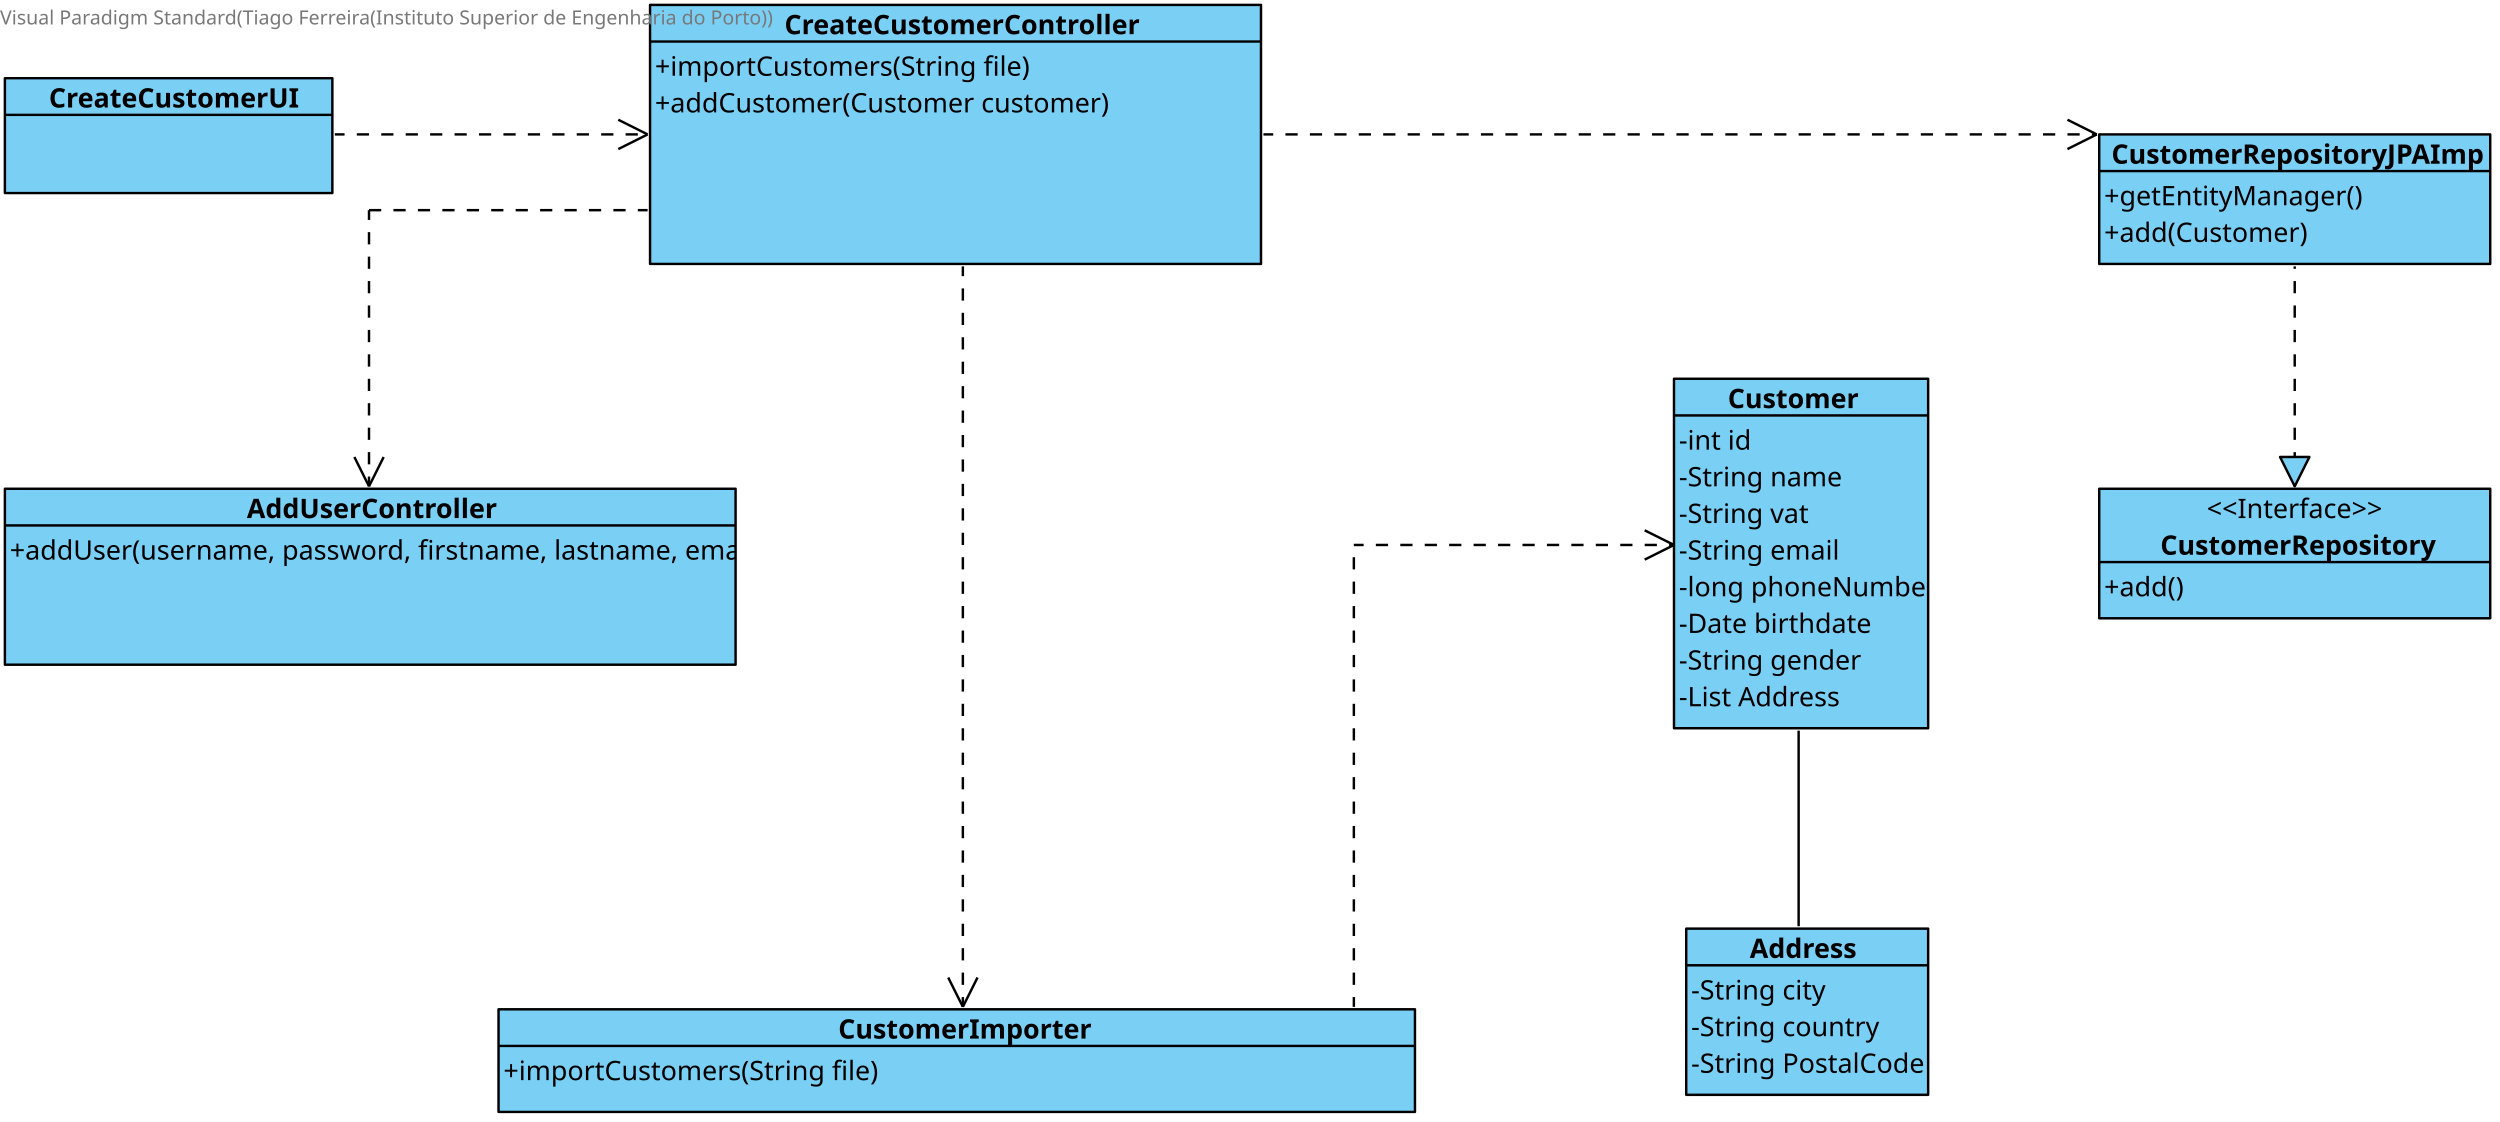
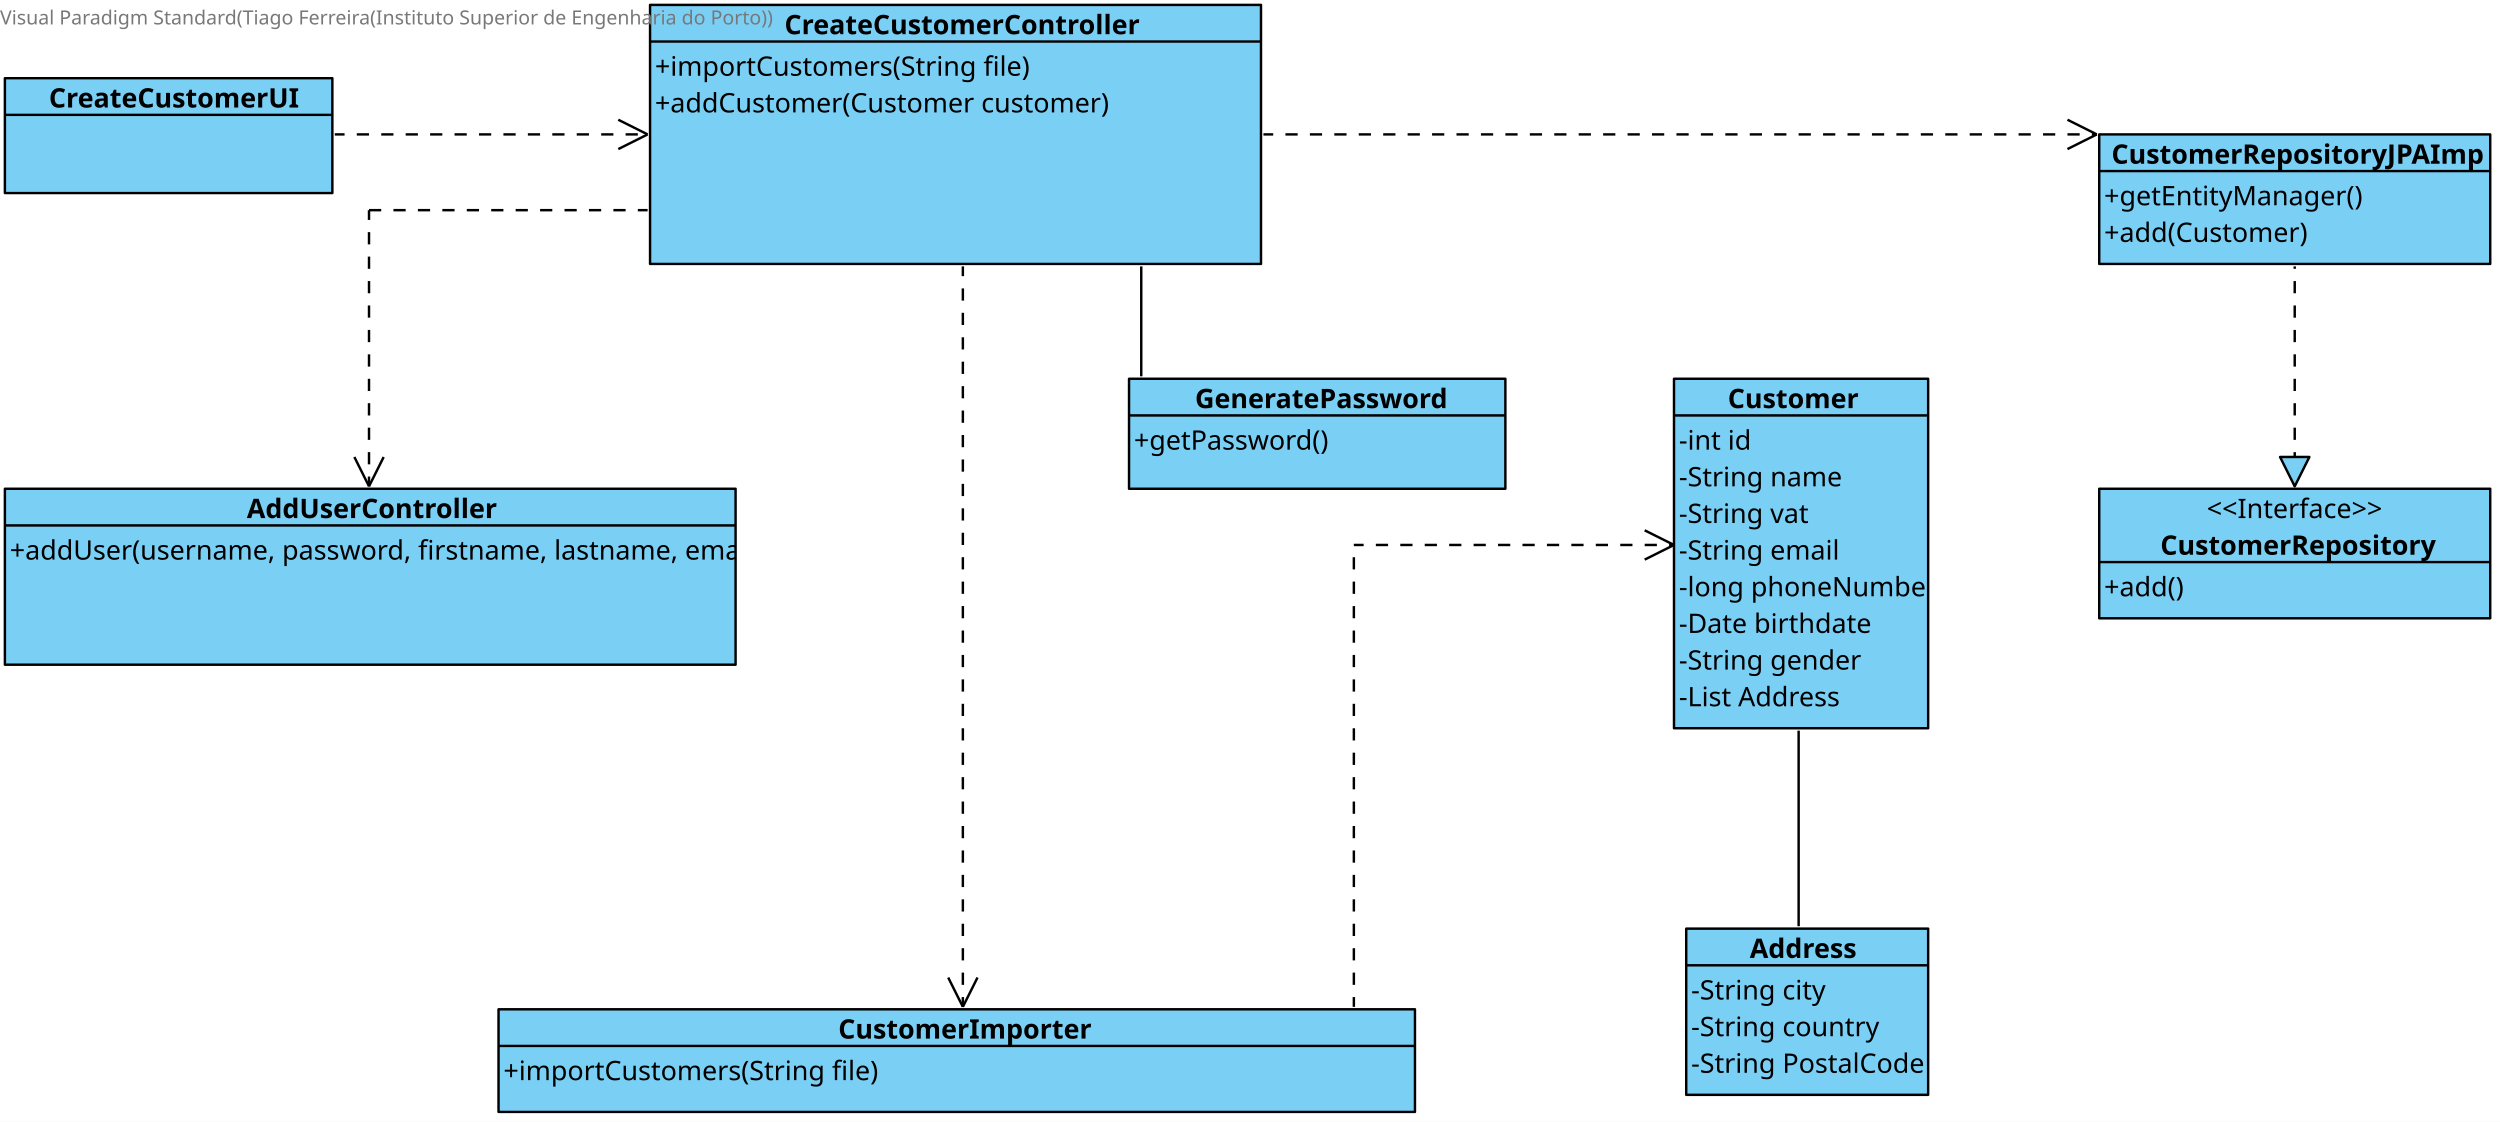
<svg xmlns="http://www.w3.org/2000/svg" fill-opacity="0" color-rendering="auto" color-interpolation="auto" text-rendering="auto" stroke="rgb(0,0,0)" stroke-linecap="square" width="1023" stroke-miterlimit="10" shape-rendering="auto" stroke-opacity="0" fill="rgb(0,0,0)" stroke-dasharray="none" font-weight="normal" stroke-width="1" height="459" font-family="'Dialog'" font-style="normal" stroke-linejoin="miter" font-size="12px" stroke-dashoffset="0" image-rendering="auto">
  <defs id="genericDefs" />
  <g>
    <defs id="defs1">
      <clipPath clipPathUnits="userSpaceOnUse" id="clipPath1">
        <path d="M-7 -7 L145 -7 L145 58 L-7 58 L-7 -7 Z" />
      </clipPath>
      <clipPath clipPathUnits="userSpaceOnUse" id="clipPath2">
        <path d="M0 0 L0 32 L134 32 L134 0 Z" />
      </clipPath>
      <clipPath clipPathUnits="userSpaceOnUse" id="clipPath3">
        <path d="M0 0 L0 15 L134 15 L134 0 Z" />
      </clipPath>
      <clipPath clipPathUnits="userSpaceOnUse" id="clipPath4">
        <path d="M-7 -7 L386 -7 L386 53 L-7 53 L-7 -7 Z" />
      </clipPath>
      <clipPath clipPathUnits="userSpaceOnUse" id="clipPath5">
        <path d="M0 0 L0 27 L375 27 L375 0 Z" />
      </clipPath>
      <clipPath clipPathUnits="userSpaceOnUse" id="clipPath6">
        <path d="M0 0 L0 15 L375 15 L375 0 Z" />
      </clipPath>
      <clipPath clipPathUnits="userSpaceOnUse" id="clipPath7">
        <path d="M-7 -7 L115 -7 L115 154 L-7 154 L-7 -7 Z" />
      </clipPath>
      <clipPath clipPathUnits="userSpaceOnUse" id="clipPath8">
        <path d="M0 0 L0 128 L104 128 L104 0 Z" />
      </clipPath>
      <clipPath clipPathUnits="userSpaceOnUse" id="clipPath9">
        <path d="M0 0 L0 15 L104 15 L104 0 Z" />
      </clipPath>
      <clipPath clipPathUnits="userSpaceOnUse" id="clipPath10">
        <path d="M-7 -7 L110 -7 L110 79 L-7 79 L-7 -7 Z" />
      </clipPath>
      <clipPath clipPathUnits="userSpaceOnUse" id="clipPath11">
        <path d="M0 0 L0 53 L99 53 L99 0 Z" />
      </clipPath>
      <clipPath clipPathUnits="userSpaceOnUse" id="clipPath12">
        <path d="M0 0 L0 15 L99 15 L99 0 Z" />
      </clipPath>
      <clipPath clipPathUnits="userSpaceOnUse" id="clipPath13">
        <path d="M-7 -7 L171 -7 L171 64 L-7 64 L-7 -7 Z" />
      </clipPath>
      <clipPath clipPathUnits="userSpaceOnUse" id="clipPath14">
        <path d="M0 0 L0 38 L160 38 L160 0 Z" />
      </clipPath>
      <clipPath clipPathUnits="userSpaceOnUse" id="clipPath15">
        <path d="M0 0 L0 15 L160 15 L160 0 Z" />
      </clipPath>
      <clipPath clipPathUnits="userSpaceOnUse" id="clipPath16">
        <path d="M0 0 L0 23 L160 23 L160 0 Z" />
      </clipPath>
      <clipPath clipPathUnits="userSpaceOnUse" id="clipPath17">
        <path d="M0 0 L0 30 L160 30 L160 0 Z" />
      </clipPath>
      <clipPath clipPathUnits="userSpaceOnUse" id="clipPath18">
        <path d="M-7 -7 L261 -7 L261 117 L-7 117 L-7 -7 Z" />
      </clipPath>
      <clipPath clipPathUnits="userSpaceOnUse" id="clipPath19">
        <path d="M0 0 L0 91 L250 91 L250 0 Z" />
      </clipPath>
      <clipPath clipPathUnits="userSpaceOnUse" id="clipPath20">
        <path d="M0 0 L0 15 L250 15 L250 0 Z" />
      </clipPath>
      <clipPath clipPathUnits="userSpaceOnUse" id="clipPath21">
        <path d="M-7 -7 L310 -7 L310 83 L-7 83 L-7 -7 Z" />
      </clipPath>
      <clipPath clipPathUnits="userSpaceOnUse" id="clipPath22">
        <path d="M0 0 L0 57 L299 57 L299 0 Z" />
      </clipPath>
      <clipPath clipPathUnits="userSpaceOnUse" id="clipPath23">
        <path d="M0 0 L0 15 L299 15 L299 0 Z" />
      </clipPath>
      <clipPath clipPathUnits="userSpaceOnUse" id="clipPath24">
+         <path d="M-7 -7 L165 -7 L165 56 L-7 56 L-7 -7 Z" />
+       </clipPath>
+       <clipPath clipPathUnits="userSpaceOnUse" id="clipPath25">
+         <path d="M0 0 L0 30 L154 30 L154 0 Z" />
+       </clipPath>
+       <clipPath clipPathUnits="userSpaceOnUse" id="clipPath26">
+         <path d="M0 0 L0 15 L155 15 L155 0 Z" />
+       </clipPath>
+       <clipPath clipPathUnits="userSpaceOnUse" id="clipPath27">
        <path d="M0 0 L235 0 L235 293 L0 293 L0 0 Z" />
      </clipPath>
-       <clipPath clipPathUnits="userSpaceOnUse" id="clipPath25">
+       <clipPath clipPathUnits="userSpaceOnUse" id="clipPath28">
        <path d="M0 0 L0 293 L235 293 L235 0 Z" />
      </clipPath>
-       <clipPath clipPathUnits="userSpaceOnUse" id="clipPath26">
+       <clipPath clipPathUnits="userSpaceOnUse" id="clipPath29">
        <path d="M0 0 L104 0 L104 184 L0 184 L0 0 Z" />
      </clipPath>
-       <clipPath clipPathUnits="userSpaceOnUse" id="clipPath27">
+       <clipPath clipPathUnits="userSpaceOnUse" id="clipPath30">
        <path d="M0 0 L0 184 L104 184 L104 0 Z" />
      </clipPath>
-       <clipPath clipPathUnits="userSpaceOnUse" id="clipPath28">
+       <clipPath clipPathUnits="userSpaceOnUse" id="clipPath31">
        <path d="M0 0 L104 0 L104 194 L0 194 L0 0 Z" />
      </clipPath>
-       <clipPath clipPathUnits="userSpaceOnUse" id="clipPath29">
+       <clipPath clipPathUnits="userSpaceOnUse" id="clipPath32">
        <path d="M0 0 L0 194 L104 194 L104 0 Z" />
      </clipPath>
-       <clipPath clipPathUnits="userSpaceOnUse" id="clipPath30">
+       <clipPath clipPathUnits="userSpaceOnUse" id="clipPath33">
        <path d="M0 0 L445 0 L445 104 L0 104 L0 0 Z" />
      </clipPath>
-       <clipPath clipPathUnits="userSpaceOnUse" id="clipPath31">
+       <clipPath clipPathUnits="userSpaceOnUse" id="clipPath34">
        <path d="M0 0 L0 104 L445 104 L445 0 Z" />
      </clipPath>
-       <clipPath clipPathUnits="userSpaceOnUse" id="clipPath32">
+       <clipPath clipPathUnits="userSpaceOnUse" id="clipPath35">
        <path d="M0 0 L104 0 L104 407 L0 407 L0 0 Z" />
      </clipPath>
-       <clipPath clipPathUnits="userSpaceOnUse" id="clipPath33">
+       <clipPath clipPathUnits="userSpaceOnUse" id="clipPath36">
        <path d="M0 0 L0 407 L104 407 L104 0 Z" />
      </clipPath>
-       <clipPath clipPathUnits="userSpaceOnUse" id="clipPath34">
+       <clipPath clipPathUnits="userSpaceOnUse" id="clipPath37">
        <path d="M0 0 L232 0 L232 104 L0 104 L0 0 Z" />
      </clipPath>
-       <clipPath clipPathUnits="userSpaceOnUse" id="clipPath35">
+       <clipPath clipPathUnits="userSpaceOnUse" id="clipPath38">
        <path d="M0 0 L0 104 L232 104 L232 0 Z" />
      </clipPath>
-       <clipPath clipPathUnits="userSpaceOnUse" id="clipPath36">
+       <clipPath clipPathUnits="userSpaceOnUse" id="clipPath39">
        <path d="M0 0 L218 0 L218 217 L0 217 L0 0 Z" />
      </clipPath>
-       <clipPath clipPathUnits="userSpaceOnUse" id="clipPath37">
+       <clipPath clipPathUnits="userSpaceOnUse" id="clipPath40">
        <path d="M0 0 L0 217 L218 217 L218 0 Z" />
+       </clipPath>
+       <clipPath clipPathUnits="userSpaceOnUse" id="clipPath41">
+         <path d="M0 0 L104 0 L104 149 L0 149 L0 0 Z" />
+       </clipPath>
+       <clipPath clipPathUnits="userSpaceOnUse" id="clipPath42">
+         <path d="M0 0 L0 149 L104 149 L104 0 Z" />
      </clipPath>
    </defs>
    <g fill="white" text-rendering="geometricPrecision" fill-opacity="1" stroke-opacity="1" stroke="white">
      <rect x="0" width="1023" height="459" y="0" stroke="none" />
    </g>
    <g font-size="11px" transform="translate(2,32)" fill-opacity="1" fill="rgb(122,207,245)" text-rendering="geometricPrecision" image-rendering="optimizeQuality" font-family="sans-serif" stroke="rgb(122,207,245)" font-weight="bold" stroke-opacity="1">
      <rect x="0" width="134" height="47" y="0" clip-path="url(#clipPath1)" stroke="none" />
    </g>
    <g fill-opacity="1" text-rendering="geometricPrecision" stroke="black" stroke-linecap="butt" transform="translate(2,32)" stroke-miterlimit="0" stroke-opacity="1" fill="black" font-weight="bold" font-family="sans-serif" stroke-linejoin="round" font-size="11px" image-rendering="optimizeQuality">
      <rect fill="none" x="0" width="134" height="47" y="0" clip-path="url(#clipPath1)" />
      <line y2="15" fill="none" x1="0" clip-path="url(#clipPath1)" x2="134" y1="15" />
    </g>
    <g font-size="11px" transform="translate(2,32)" fill-opacity="1" fill="black" text-rendering="geometricPrecision" image-rendering="optimizeQuality" font-family="sans-serif" stroke="black" font-weight="bold" stroke-opacity="1">
      <text x="18" xml:space="preserve" y="12" clip-path="url(#clipPath3)" stroke="none">CreateCustomerUI</text>
    </g>
    <g font-size="11px" transform="translate(204,413)" fill-opacity="1" fill="rgb(122,207,245)" text-rendering="geometricPrecision" image-rendering="optimizeQuality" font-family="sans-serif" stroke="rgb(122,207,245)" font-weight="bold" stroke-opacity="1">
      <rect x="0" width="375" height="42" y="0" clip-path="url(#clipPath4)" stroke="none" />
    </g>
    <g fill-opacity="1" text-rendering="geometricPrecision" stroke="black" stroke-linecap="butt" transform="translate(204,413)" stroke-miterlimit="0" stroke-opacity="1" fill="black" font-weight="bold" font-family="sans-serif" stroke-linejoin="round" font-size="11px" image-rendering="optimizeQuality">
      <rect fill="none" x="0" width="375" height="42" y="0" clip-path="url(#clipPath4)" />
      <line y2="15" fill="none" x1="0" clip-path="url(#clipPath4)" x2="375" y1="15" />
    </g>
    <g font-size="11px" transform="matrix(1,0,0,1,204,428)" fill-opacity="1" fill="black" text-rendering="geometricPrecision" image-rendering="optimizeQuality" font-family="sans-serif" stroke="black" stroke-opacity="1">
      <text x="2" xml:space="preserve" y="14" clip-path="url(#clipPath5)" stroke="none">+importCustomers(String file)</text>
    </g>
    <g font-size="11px" transform="translate(204,413)" fill-opacity="1" fill="black" text-rendering="geometricPrecision" image-rendering="optimizeQuality" font-family="sans-serif" stroke="black" font-weight="bold" stroke-opacity="1">
      <text x="139" xml:space="preserve" y="12" clip-path="url(#clipPath6)" stroke="none">CustomerImporter</text>
    </g>
    <g font-size="11px" transform="translate(685,155)" fill-opacity="1" fill="rgb(122,207,245)" text-rendering="geometricPrecision" image-rendering="optimizeQuality" font-family="sans-serif" stroke="rgb(122,207,245)" font-weight="bold" stroke-opacity="1">
      <rect x="0" width="104" height="143" y="0" clip-path="url(#clipPath7)" stroke="none" />
    </g>
    <g fill-opacity="1" text-rendering="geometricPrecision" stroke="black" stroke-linecap="butt" transform="translate(685,155)" stroke-miterlimit="0" stroke-opacity="1" fill="black" font-weight="bold" font-family="sans-serif" stroke-linejoin="round" font-size="11px" image-rendering="optimizeQuality">
      <rect fill="none" x="0" width="104" height="143" y="0" clip-path="url(#clipPath7)" />
      <line y2="15" fill="none" x1="0" clip-path="url(#clipPath7)" x2="104" y1="15" />
    </g>
    <g font-size="11px" transform="matrix(1,0,0,1,685,170)" fill-opacity="1" fill="black" text-rendering="geometricPrecision" image-rendering="optimizeQuality" font-family="sans-serif" stroke="black" stroke-opacity="1">
      <text x="2" xml:space="preserve" y="14" clip-path="url(#clipPath8)" stroke="none">-int id</text>
    </g>
    <g font-size="11px" transform="matrix(1,0,0,1,685,170)" fill-opacity="1" fill="black" text-rendering="geometricPrecision" image-rendering="optimizeQuality" font-family="sans-serif" stroke="black" stroke-opacity="1">
      <text x="2" xml:space="preserve" y="29" clip-path="url(#clipPath8)" stroke="none">-String name</text>
    </g>
    <g font-size="11px" transform="matrix(1,0,0,1,685,170)" fill-opacity="1" fill="black" text-rendering="geometricPrecision" image-rendering="optimizeQuality" font-family="sans-serif" stroke="black" stroke-opacity="1">
      <text x="2" xml:space="preserve" y="44" clip-path="url(#clipPath8)" stroke="none">-String vat</text>
    </g>
    <g font-size="11px" transform="matrix(1,0,0,1,685,170)" fill-opacity="1" fill="black" text-rendering="geometricPrecision" image-rendering="optimizeQuality" font-family="sans-serif" stroke="black" stroke-opacity="1">
      <text x="2" xml:space="preserve" y="59" clip-path="url(#clipPath8)" stroke="none">-String email</text>
    </g>
    <g font-size="11px" transform="matrix(1,0,0,1,685,170)" fill-opacity="1" fill="black" text-rendering="geometricPrecision" image-rendering="optimizeQuality" font-family="sans-serif" stroke="black" stroke-opacity="1">
      <text x="2" xml:space="preserve" y="74" clip-path="url(#clipPath8)" stroke="none">-long phoneNumber</text>
    </g>
    <g font-size="11px" transform="matrix(1,0,0,1,685,170)" fill-opacity="1" fill="black" text-rendering="geometricPrecision" image-rendering="optimizeQuality" font-family="sans-serif" stroke="black" stroke-opacity="1">
      <text x="2" xml:space="preserve" y="89" clip-path="url(#clipPath8)" stroke="none">-Date birthdate</text>
    </g>
    <g font-size="11px" transform="matrix(1,0,0,1,685,170)" fill-opacity="1" fill="black" text-rendering="geometricPrecision" image-rendering="optimizeQuality" font-family="sans-serif" stroke="black" stroke-opacity="1">
      <text x="2" xml:space="preserve" y="104" clip-path="url(#clipPath8)" stroke="none">-String gender</text>
    </g>
    <g font-size="11px" transform="matrix(1,0,0,1,685,170)" fill-opacity="1" fill="black" text-rendering="geometricPrecision" image-rendering="optimizeQuality" font-family="sans-serif" stroke="black" stroke-opacity="1">
      <text x="2" xml:space="preserve" y="119" clip-path="url(#clipPath8)" stroke="none">-List Address</text>
    </g>
    <g font-size="11px" transform="translate(685,155)" fill-opacity="1" fill="black" text-rendering="geometricPrecision" image-rendering="optimizeQuality" font-family="sans-serif" stroke="black" font-weight="bold" stroke-opacity="1">
      <text x="22" xml:space="preserve" y="12" clip-path="url(#clipPath9)" stroke="none">Customer⠀</text>
    </g>
    <g font-size="11px" transform="translate(690,380)" fill-opacity="1" fill="rgb(122,207,245)" text-rendering="geometricPrecision" image-rendering="optimizeQuality" font-family="sans-serif" stroke="rgb(122,207,245)" font-weight="bold" stroke-opacity="1">
      <rect x="0" width="99" height="68" y="0" clip-path="url(#clipPath10)" stroke="none" />
    </g>
    <g fill-opacity="1" text-rendering="geometricPrecision" stroke="black" stroke-linecap="butt" transform="translate(690,380)" stroke-miterlimit="0" stroke-opacity="1" fill="black" font-weight="bold" font-family="sans-serif" stroke-linejoin="round" font-size="11px" image-rendering="optimizeQuality">
      <rect fill="none" x="0" width="99" height="68" y="0" clip-path="url(#clipPath10)" />
      <line y2="15" fill="none" x1="0" clip-path="url(#clipPath10)" x2="99" y1="15" />
    </g>
    <g font-size="11px" transform="matrix(1,0,0,1,690,395)" fill-opacity="1" fill="black" text-rendering="geometricPrecision" image-rendering="optimizeQuality" font-family="sans-serif" stroke="black" stroke-opacity="1">
      <text x="2" xml:space="preserve" y="14" clip-path="url(#clipPath11)" stroke="none">-String city</text>
    </g>
    <g font-size="11px" transform="matrix(1,0,0,1,690,395)" fill-opacity="1" fill="black" text-rendering="geometricPrecision" image-rendering="optimizeQuality" font-family="sans-serif" stroke="black" stroke-opacity="1">
      <text x="2" xml:space="preserve" y="29" clip-path="url(#clipPath11)" stroke="none">-String country</text>
    </g>
    <g font-size="11px" transform="matrix(1,0,0,1,690,395)" fill-opacity="1" fill="black" text-rendering="geometricPrecision" image-rendering="optimizeQuality" font-family="sans-serif" stroke="black" stroke-opacity="1">
      <text x="2" xml:space="preserve" y="44" clip-path="url(#clipPath11)" stroke="none">-String PostalCode</text>
    </g>
    <g font-size="11px" transform="translate(690,380)" fill-opacity="1" fill="black" text-rendering="geometricPrecision" image-rendering="optimizeQuality" font-family="sans-serif" stroke="black" font-weight="bold" stroke-opacity="1">
      <text x="26" xml:space="preserve" y="12" clip-path="url(#clipPath12)" stroke="none">Address</text>
    </g>
    <g font-size="11px" transform="translate(859,55)" fill-opacity="1" fill="rgb(122,207,245)" text-rendering="geometricPrecision" image-rendering="optimizeQuality" font-family="sans-serif" stroke="rgb(122,207,245)" font-weight="bold" stroke-opacity="1">
      <rect x="0" width="160" height="53" y="0" clip-path="url(#clipPath13)" stroke="none" />
    </g>
    <g fill-opacity="1" text-rendering="geometricPrecision" stroke="black" stroke-linecap="butt" transform="translate(859,55)" stroke-miterlimit="0" stroke-opacity="1" fill="black" font-weight="bold" font-family="sans-serif" stroke-linejoin="round" font-size="11px" image-rendering="optimizeQuality">
      <rect fill="none" x="0" width="160" height="53" y="0" clip-path="url(#clipPath13)" />
      <line y2="15" fill="none" x1="0" clip-path="url(#clipPath13)" x2="160" y1="15" />
    </g>
    <g font-size="11px" transform="matrix(1,0,0,1,859,70)" fill-opacity="1" fill="black" text-rendering="geometricPrecision" image-rendering="optimizeQuality" font-family="sans-serif" stroke="black" stroke-opacity="1">
      <text x="2" xml:space="preserve" y="14" clip-path="url(#clipPath14)" stroke="none">+getEntityManager()</text>
    </g>
    <g font-size="11px" transform="matrix(1,0,0,1,859,70)" fill-opacity="1" fill="black" text-rendering="geometricPrecision" image-rendering="optimizeQuality" font-family="sans-serif" stroke="black" stroke-opacity="1">
      <text x="2" xml:space="preserve" y="29" clip-path="url(#clipPath14)" stroke="none">+add(Customer)</text>
    </g>
    <g font-size="11px" transform="translate(859,55)" fill-opacity="1" fill="black" text-rendering="geometricPrecision" image-rendering="optimizeQuality" font-family="sans-serif" stroke="black" font-weight="bold" stroke-opacity="1">
      <text x="5" xml:space="preserve" y="12" clip-path="url(#clipPath15)" stroke="none">CustomerRepositoryJPAImp</text>
    </g>
    <g font-size="11px" transform="translate(859,200)" fill-opacity="1" fill="rgb(122,207,245)" text-rendering="geometricPrecision" image-rendering="optimizeQuality" font-family="sans-serif" stroke="rgb(122,207,245)" font-weight="bold" stroke-opacity="1">
      <rect x="0" width="160" height="53" y="0" clip-path="url(#clipPath13)" stroke="none" />
    </g>
    <g fill-opacity="1" text-rendering="geometricPrecision" stroke="black" stroke-linecap="butt" transform="translate(859,200)" stroke-miterlimit="0" stroke-opacity="1" fill="black" font-weight="bold" font-family="sans-serif" stroke-linejoin="round" font-size="11px" image-rendering="optimizeQuality">
      <rect fill="none" x="0" width="160" height="53" y="0" clip-path="url(#clipPath13)" />
      <line y2="30" fill="none" x1="0" clip-path="url(#clipPath13)" x2="160" y1="30" />
    </g>
    <g font-size="11px" transform="matrix(1,0,0,1,859,230)" fill-opacity="1" fill="black" text-rendering="geometricPrecision" image-rendering="optimizeQuality" font-family="sans-serif" stroke="black" stroke-opacity="1">
      <text x="2" xml:space="preserve" y="14" clip-path="url(#clipPath16)" stroke="none">+add()</text>
    </g>
    <g font-size="11px" transform="translate(859,200)" fill-opacity="1" fill="black" text-rendering="geometricPrecision" image-rendering="optimizeQuality" font-family="sans-serif" stroke="black" stroke-opacity="1">
      <text x="44" xml:space="preserve" y="12" clip-path="url(#clipPath17)" stroke="none">&lt;&lt;Interface&gt;&gt;</text>
      <text x="25" xml:space="preserve" y="27" clip-path="url(#clipPath17)" font-weight="bold" stroke="none">CustomerRepository</text>
    </g>
    <g font-size="11px" transform="translate(266,2)" fill-opacity="1" fill="rgb(122,207,245)" text-rendering="geometricPrecision" image-rendering="optimizeQuality" font-family="sans-serif" stroke="rgb(122,207,245)" font-weight="bold" stroke-opacity="1">
      <rect x="0" width="250" height="106" y="0" clip-path="url(#clipPath18)" stroke="none" />
    </g>
    <g fill-opacity="1" text-rendering="geometricPrecision" stroke="black" stroke-linecap="butt" transform="translate(266,2)" stroke-miterlimit="0" stroke-opacity="1" fill="black" font-weight="bold" font-family="sans-serif" stroke-linejoin="round" font-size="11px" image-rendering="optimizeQuality">
      <rect fill="none" x="0" width="250" height="106" y="0" clip-path="url(#clipPath18)" />
      <line y2="15" fill="none" x1="0" clip-path="url(#clipPath18)" x2="250" y1="15" />
    </g>
    <g font-size="11px" transform="matrix(1,0,0,1,266,17)" fill-opacity="1" fill="black" text-rendering="geometricPrecision" image-rendering="optimizeQuality" font-family="sans-serif" stroke="black" stroke-opacity="1">
      <text x="2" xml:space="preserve" y="14" clip-path="url(#clipPath19)" stroke="none">+importCustomers(String file)</text>
    </g>
    <g font-size="11px" transform="matrix(1,0,0,1,266,17)" fill-opacity="1" fill="black" text-rendering="geometricPrecision" image-rendering="optimizeQuality" font-family="sans-serif" stroke="black" stroke-opacity="1">
      <text x="2" xml:space="preserve" y="29" clip-path="url(#clipPath19)" stroke="none">+addCustomer(Customer customer)</text>
    </g>
    <g font-size="11px" transform="translate(266,2)" fill-opacity="1" fill="black" text-rendering="geometricPrecision" image-rendering="optimizeQuality" font-family="sans-serif" stroke="black" font-weight="bold" stroke-opacity="1">
      <text x="55" xml:space="preserve" y="12" clip-path="url(#clipPath20)" stroke="none">CreateCustomerController</text>
    </g>
    <g font-size="11px" transform="translate(2,200)" fill-opacity="1" fill="rgb(122,207,245)" text-rendering="geometricPrecision" image-rendering="optimizeQuality" font-family="sans-serif" stroke="rgb(122,207,245)" font-weight="bold" stroke-opacity="1">
      <rect x="0" width="299" height="72" y="0" clip-path="url(#clipPath21)" stroke="none" />
    </g>
    <g fill-opacity="1" text-rendering="geometricPrecision" stroke="black" stroke-linecap="butt" transform="translate(2,200)" stroke-miterlimit="0" stroke-opacity="1" fill="black" font-weight="bold" font-family="sans-serif" stroke-linejoin="round" font-size="11px" image-rendering="optimizeQuality">
      <rect fill="none" x="0" width="299" height="72" y="0" clip-path="url(#clipPath21)" />
      <line y2="15" fill="none" x1="0" clip-path="url(#clipPath21)" x2="299" y1="15" />
    </g>
    <g font-size="11px" transform="matrix(1,0,0,1,2,215)" fill-opacity="1" fill="black" text-rendering="geometricPrecision" image-rendering="optimizeQuality" font-family="sans-serif" stroke="black" stroke-opacity="1">
      <text x="2" xml:space="preserve" y="14" clip-path="url(#clipPath22)" stroke="none">+addUser(username, password, firstname, lastname, email)</text>
    </g>
    <g font-size="11px" transform="translate(2,200)" fill-opacity="1" fill="black" text-rendering="geometricPrecision" image-rendering="optimizeQuality" font-family="sans-serif" stroke="black" font-weight="bold" stroke-opacity="1">
      <text x="99" xml:space="preserve" y="12" clip-path="url(#clipPath23)" stroke="none">AddUserController</text>
    </g>
+     <g font-size="11px" transform="translate(462,155)" fill-opacity="1" fill="rgb(122,207,245)" text-rendering="geometricPrecision" image-rendering="optimizeQuality" font-family="sans-serif" stroke="rgb(122,207,245)" font-weight="bold" stroke-opacity="1">
+       <rect x="0" width="154" height="45" y="0" clip-path="url(#clipPath24)" stroke="none" />
+     </g>
+     <g fill-opacity="1" text-rendering="geometricPrecision" stroke="black" stroke-linecap="butt" transform="translate(462,155)" stroke-miterlimit="0" stroke-opacity="1" fill="black" font-weight="bold" font-family="sans-serif" stroke-linejoin="round" font-size="11px" image-rendering="optimizeQuality">
+       <rect fill="none" x="0" width="154" height="45" y="0" clip-path="url(#clipPath24)" />
+       <line y2="15" fill="none" x1="0" clip-path="url(#clipPath24)" x2="154" y1="15" />
+     </g>
+     <g font-size="11px" transform="matrix(1,0,0,1,462,170)" fill-opacity="1" fill="black" text-rendering="geometricPrecision" image-rendering="optimizeQuality" font-family="sans-serif" stroke="black" stroke-opacity="1">
+       <text x="2" xml:space="preserve" y="14" clip-path="url(#clipPath25)" stroke="none">+getPassword()</text>
+     </g>
+     <g font-size="11px" transform="translate(462,155)" fill-opacity="1" fill="black" text-rendering="geometricPrecision" image-rendering="optimizeQuality" font-family="sans-serif" stroke="black" font-weight="bold" stroke-opacity="1">
+       <text x="27" xml:space="preserve" y="12" clip-path="url(#clipPath26)" stroke="none">GeneratePassword</text>
+     </g>
    <g fill-opacity="1" text-rendering="geometricPrecision" stroke="black" stroke-linecap="butt" transform="translate(504,173)" stroke-opacity="1" fill="black" stroke-dasharray="5" font-family="sans-serif" stroke-linejoin="round" font-size="11px" stroke-dashoffset="1" image-rendering="optimizeQuality">
-       <line y2="50" fill="none" x1="50" clip-path="url(#clipPath25)" x2="50" y1="239" />
-       <line y2="50" fill="none" x1="50" clip-path="url(#clipPath25)" x2="181" y1="50" />
-       <line clip-path="url(#clipPath25)" stroke-dashoffset="0" fill="none" x1="181" x2="169" y1="50" y2="44" stroke-dasharray="none" />
-       <line clip-path="url(#clipPath25)" stroke-dashoffset="0" fill="none" x1="181" x2="169" y1="50" y2="56" stroke-dasharray="none" />
+       <line y2="50" fill="none" x1="50" clip-path="url(#clipPath28)" x2="50" y1="239" />
+       <line y2="50" fill="none" x1="50" clip-path="url(#clipPath28)" x2="181" y1="50" />
+       <line clip-path="url(#clipPath28)" stroke-dashoffset="0" fill="none" x1="181" x2="169" y1="50" y2="44" stroke-dasharray="none" />
+       <line clip-path="url(#clipPath28)" stroke-dashoffset="0" fill="none" x1="181" x2="169" y1="50" y2="56" stroke-dasharray="none" />
    </g>
    <g stroke-linecap="butt" font-size="11px" transform="translate(686,249)" fill-opacity="1" fill="black" text-rendering="geometricPrecision" image-rendering="optimizeQuality" font-family="sans-serif" stroke-linejoin="round" stroke="black" stroke-opacity="1">
-       <line y2="130" fill="none" x1="50" clip-path="url(#clipPath27)" x2="50" y1="50" />
+       <line y2="130" fill="none" x1="50" clip-path="url(#clipPath30)" x2="50" y1="50" />
    </g>
    <g fill-opacity="1" text-rendering="geometricPrecision" stroke="black" stroke-linecap="butt" transform="translate(889,59)" stroke-opacity="1" fill="black" stroke-dasharray="5" font-family="sans-serif" stroke-linejoin="round" font-size="11px" stroke-dashoffset="1" image-rendering="optimizeQuality">
-       <line y2="50" fill="none" x1="50" clip-path="url(#clipPath29)" x2="50" y1="140" />
+       <line y2="50" fill="none" x1="50" clip-path="url(#clipPath32)" x2="50" y1="140" />
    </g>
    <g stroke-linecap="butt" font-size="11px" transform="translate(889,59)" fill-opacity="1" fill="rgb(122,207,245)" text-rendering="geometricPrecision" image-rendering="optimizeQuality" font-family="sans-serif" stroke-linejoin="round" stroke="rgb(122,207,245)" stroke-opacity="1">
-       <polygon points=" 50 140 56 128 44 128" stroke="none" clip-path="url(#clipPath29)" />
-       <polygon fill="none" clip-path="url(#clipPath29)" points=" 50 140 56 128 44 128" stroke="black" />
+       <polygon points=" 50 140 56 128 44 128" stroke="none" clip-path="url(#clipPath32)" />
+       <polygon fill="none" clip-path="url(#clipPath32)" points=" 50 140 56 128 44 128" stroke="black" />
    </g>
    <g fill-opacity="1" text-rendering="geometricPrecision" stroke="black" stroke-linecap="butt" transform="translate(467,5)" stroke-opacity="1" fill="black" stroke-dasharray="5" font-family="sans-serif" stroke-linejoin="round" font-size="11px" stroke-dashoffset="1" image-rendering="optimizeQuality">
-       <line y2="50" fill="none" x1="50" clip-path="url(#clipPath31)" x2="391" y1="50" />
-       <line clip-path="url(#clipPath31)" stroke-dashoffset="0" fill="none" x1="391" x2="379" y1="50" y2="44" stroke-dasharray="none" />
-       <line clip-path="url(#clipPath31)" stroke-dashoffset="0" fill="none" x1="391" x2="379" y1="50" y2="56" stroke-dasharray="none" />
+       <line y2="50" fill="none" x1="50" clip-path="url(#clipPath34)" x2="391" y1="50" />
+       <line clip-path="url(#clipPath34)" stroke-dashoffset="0" fill="none" x1="391" x2="379" y1="50" y2="44" stroke-dasharray="none" />
+       <line clip-path="url(#clipPath34)" stroke-dashoffset="0" fill="none" x1="391" x2="379" y1="50" y2="56" stroke-dasharray="none" />
    </g>
    <g fill-opacity="1" text-rendering="geometricPrecision" stroke="black" stroke-linecap="butt" transform="translate(344,59)" stroke-opacity="1" fill="black" stroke-dasharray="5" font-family="sans-serif" stroke-linejoin="round" font-size="11px" stroke-dashoffset="1" image-rendering="optimizeQuality">
-       <line y2="353" fill="none" x1="50" clip-path="url(#clipPath33)" x2="50" y1="50" />
-       <line clip-path="url(#clipPath33)" stroke-dashoffset="0" fill="none" x1="50" x2="56" y1="353" y2="341" stroke-dasharray="none" />
-       <line clip-path="url(#clipPath33)" stroke-dashoffset="0" fill="none" x1="50" x2="44" y1="353" y2="341" stroke-dasharray="none" />
+       <line y2="353" fill="none" x1="50" clip-path="url(#clipPath36)" x2="50" y1="50" />
+       <line clip-path="url(#clipPath36)" stroke-dashoffset="0" fill="none" x1="50" x2="56" y1="353" y2="341" stroke-dasharray="none" />
+       <line clip-path="url(#clipPath36)" stroke-dashoffset="0" fill="none" x1="50" x2="44" y1="353" y2="341" stroke-dasharray="none" />
    </g>
    <g fill-opacity="1" text-rendering="geometricPrecision" stroke="black" stroke-linecap="butt" transform="translate(87,5)" stroke-opacity="1" fill="black" stroke-dasharray="5" font-family="sans-serif" stroke-linejoin="round" font-size="11px" stroke-dashoffset="1" image-rendering="optimizeQuality">
-       <line y2="50" fill="none" x1="50" clip-path="url(#clipPath35)" x2="178" y1="50" />
-       <line clip-path="url(#clipPath35)" stroke-dashoffset="0" fill="none" x1="178" x2="166" y1="50" y2="44" stroke-dasharray="none" />
-       <line clip-path="url(#clipPath35)" stroke-dashoffset="0" fill="none" x1="178" x2="166" y1="50" y2="56" stroke-dasharray="none" />
+       <line y2="50" fill="none" x1="50" clip-path="url(#clipPath38)" x2="178" y1="50" />
+       <line clip-path="url(#clipPath38)" stroke-dashoffset="0" fill="none" x1="178" x2="166" y1="50" y2="44" stroke-dasharray="none" />
+       <line clip-path="url(#clipPath38)" stroke-dashoffset="0" fill="none" x1="178" x2="166" y1="50" y2="56" stroke-dasharray="none" />
    </g>
    <g fill-opacity="1" text-rendering="geometricPrecision" stroke="black" stroke-linecap="butt" transform="translate(101,36)" stroke-opacity="1" fill="black" stroke-dasharray="5" font-family="sans-serif" stroke-linejoin="round" font-size="11px" stroke-dashoffset="1" image-rendering="optimizeQuality">
-       <line y2="50" fill="none" x1="164" clip-path="url(#clipPath37)" x2="50" y1="50" />
-       <line y2="163" fill="none" x1="50" clip-path="url(#clipPath37)" x2="50" y1="50" />
-       <line clip-path="url(#clipPath37)" stroke-dashoffset="0" fill="none" x1="50" x2="56" y1="163" y2="151" stroke-dasharray="none" />
-       <line clip-path="url(#clipPath37)" stroke-dashoffset="0" fill="none" x1="50" x2="44" y1="163" y2="151" stroke-dasharray="none" />
+       <line y2="50" fill="none" x1="164" clip-path="url(#clipPath40)" x2="50" y1="50" />
+       <line y2="163" fill="none" x1="50" clip-path="url(#clipPath40)" x2="50" y1="50" />
+       <line clip-path="url(#clipPath40)" stroke-dashoffset="0" fill="none" x1="50" x2="56" y1="163" y2="151" stroke-dasharray="none" />
+       <line clip-path="url(#clipPath40)" stroke-dashoffset="0" fill="none" x1="50" x2="44" y1="163" y2="151" stroke-dasharray="none" />
+     </g>
+     <g stroke-linecap="butt" font-size="11px" transform="translate(417,59)" fill-opacity="1" fill="black" text-rendering="geometricPrecision" image-rendering="optimizeQuality" font-family="sans-serif" stroke-linejoin="round" stroke="black" stroke-opacity="1">
+       <line y2="95" fill="none" x1="50" clip-path="url(#clipPath42)" x2="50" y1="50" />
    </g>
    <g font-size="8px" fill-opacity="1" fill="rgb(120,120,120)" text-rendering="geometricPrecision" image-rendering="optimizeQuality" stroke="rgb(120,120,120)" stroke-opacity="1">
      <text x="0" xml:space="preserve" y="10" stroke="none">Visual Paradigm Standard(Tiago Ferreira(Instituto Superior de Engenharia do Porto))</text>
    </g>
  </g>
</svg>
